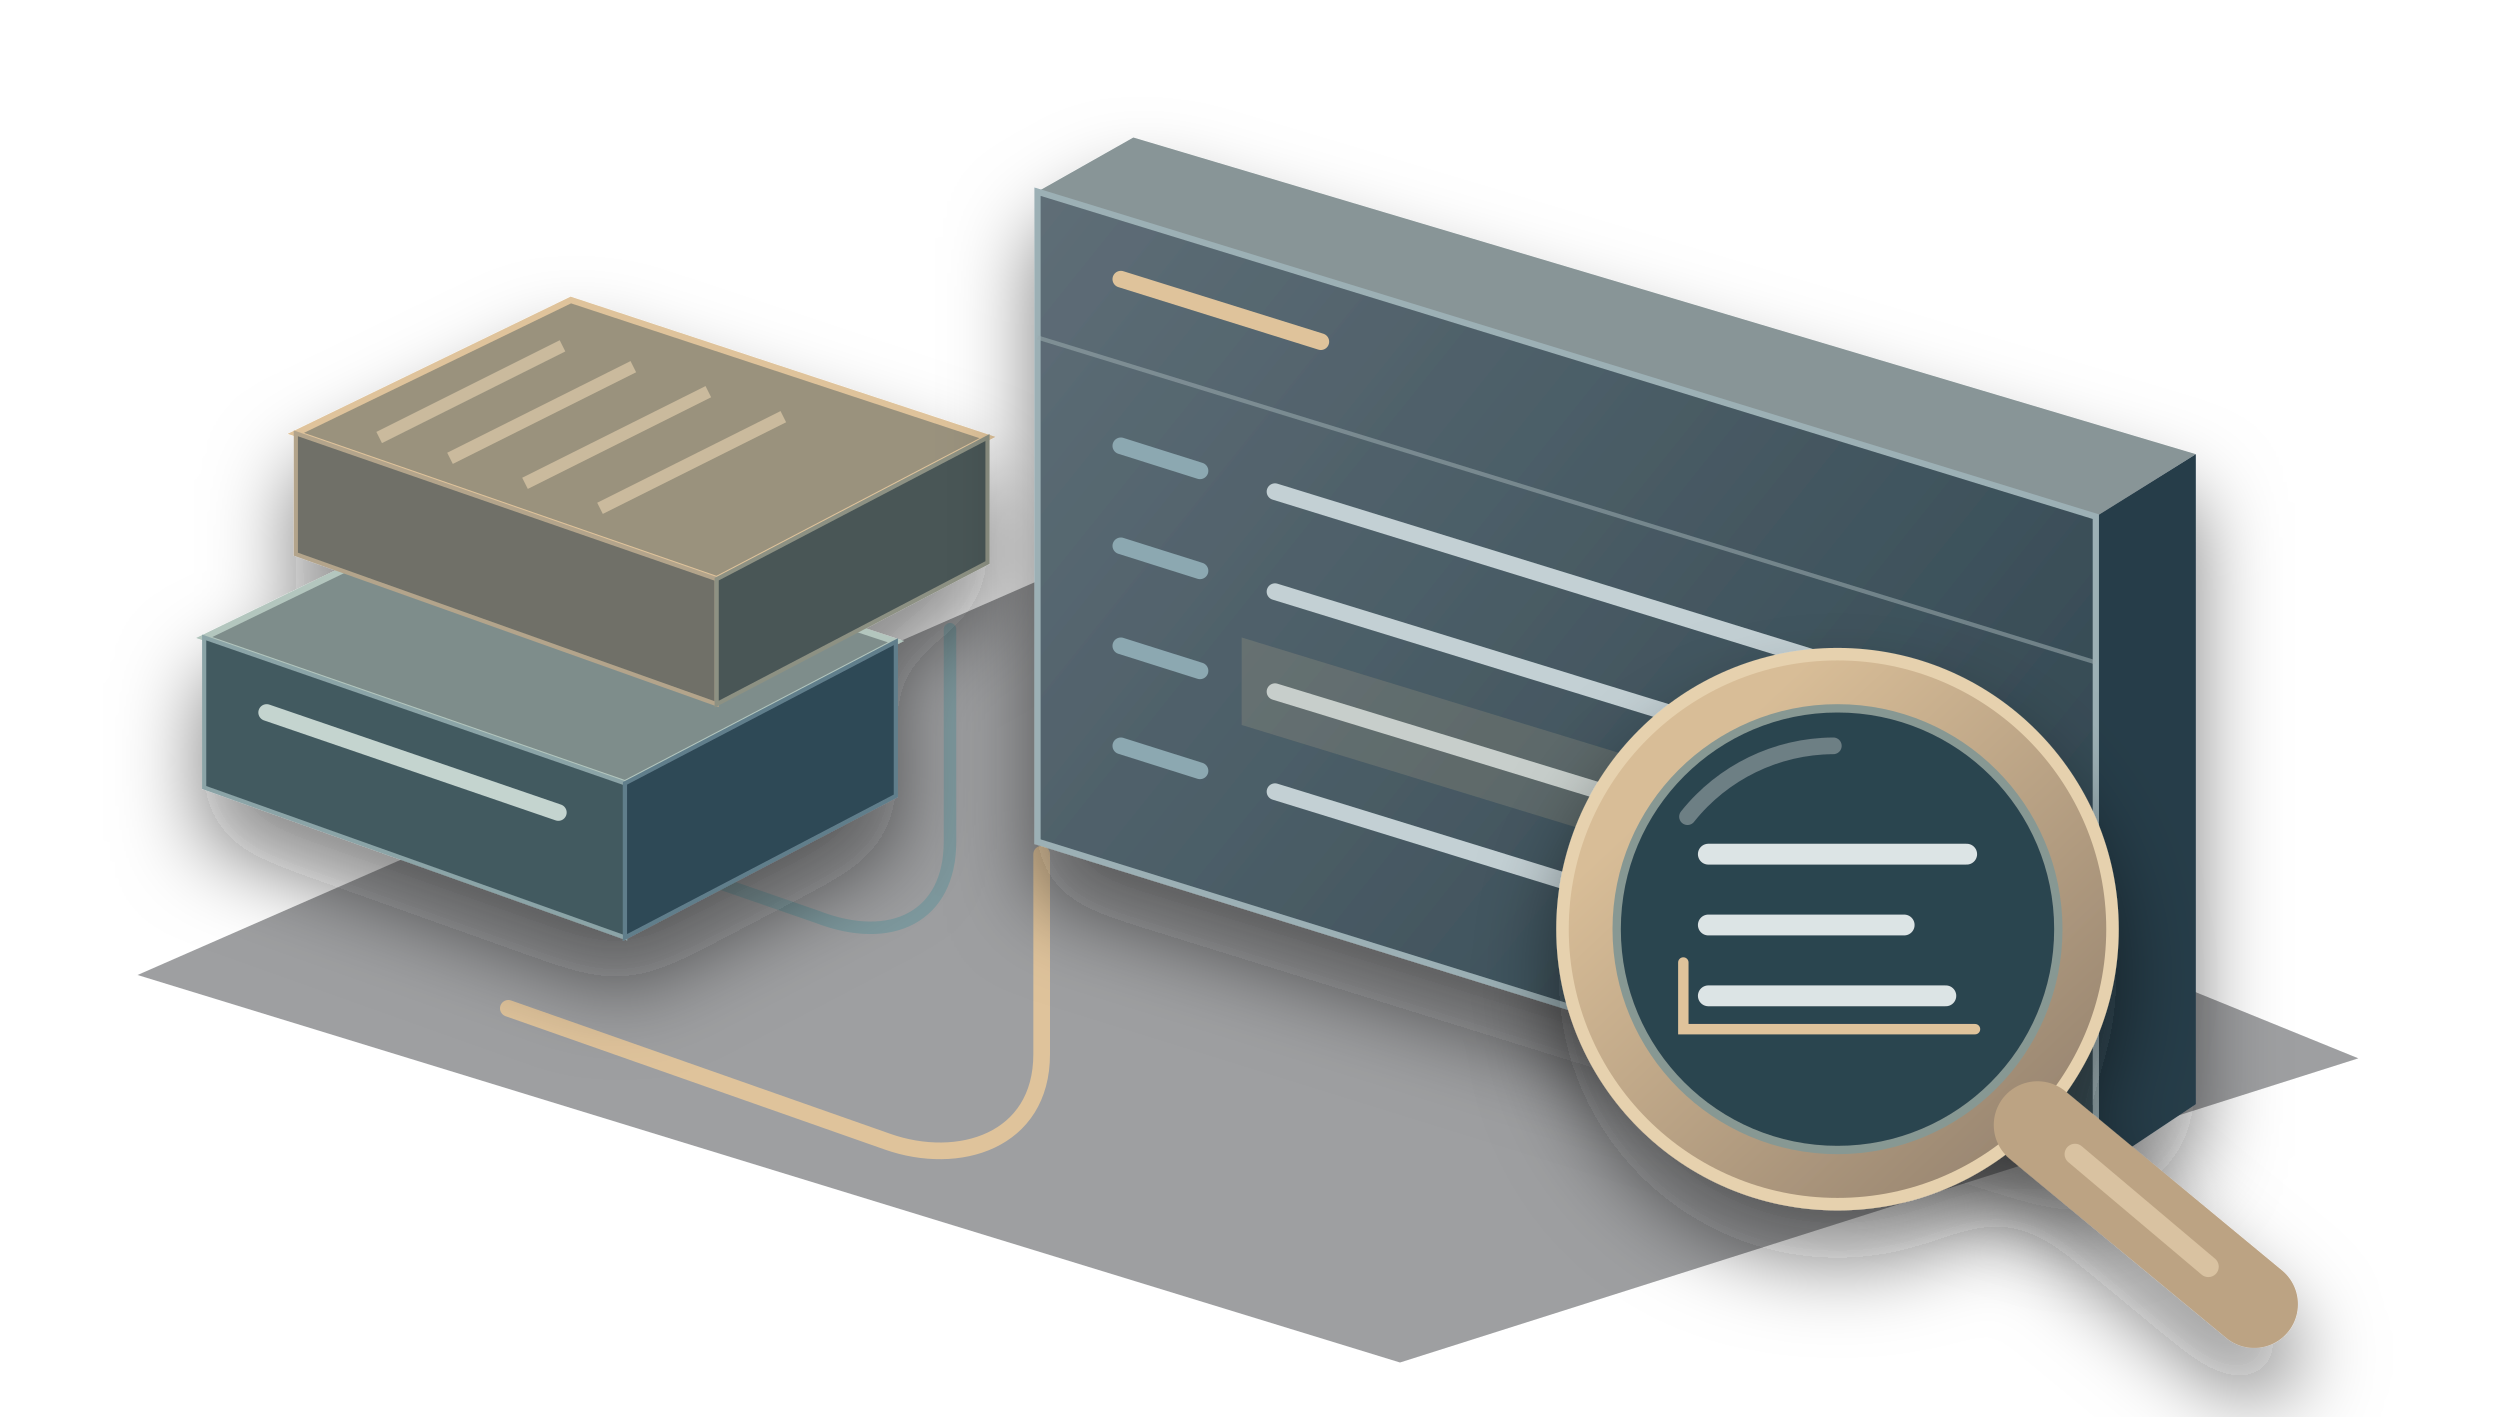
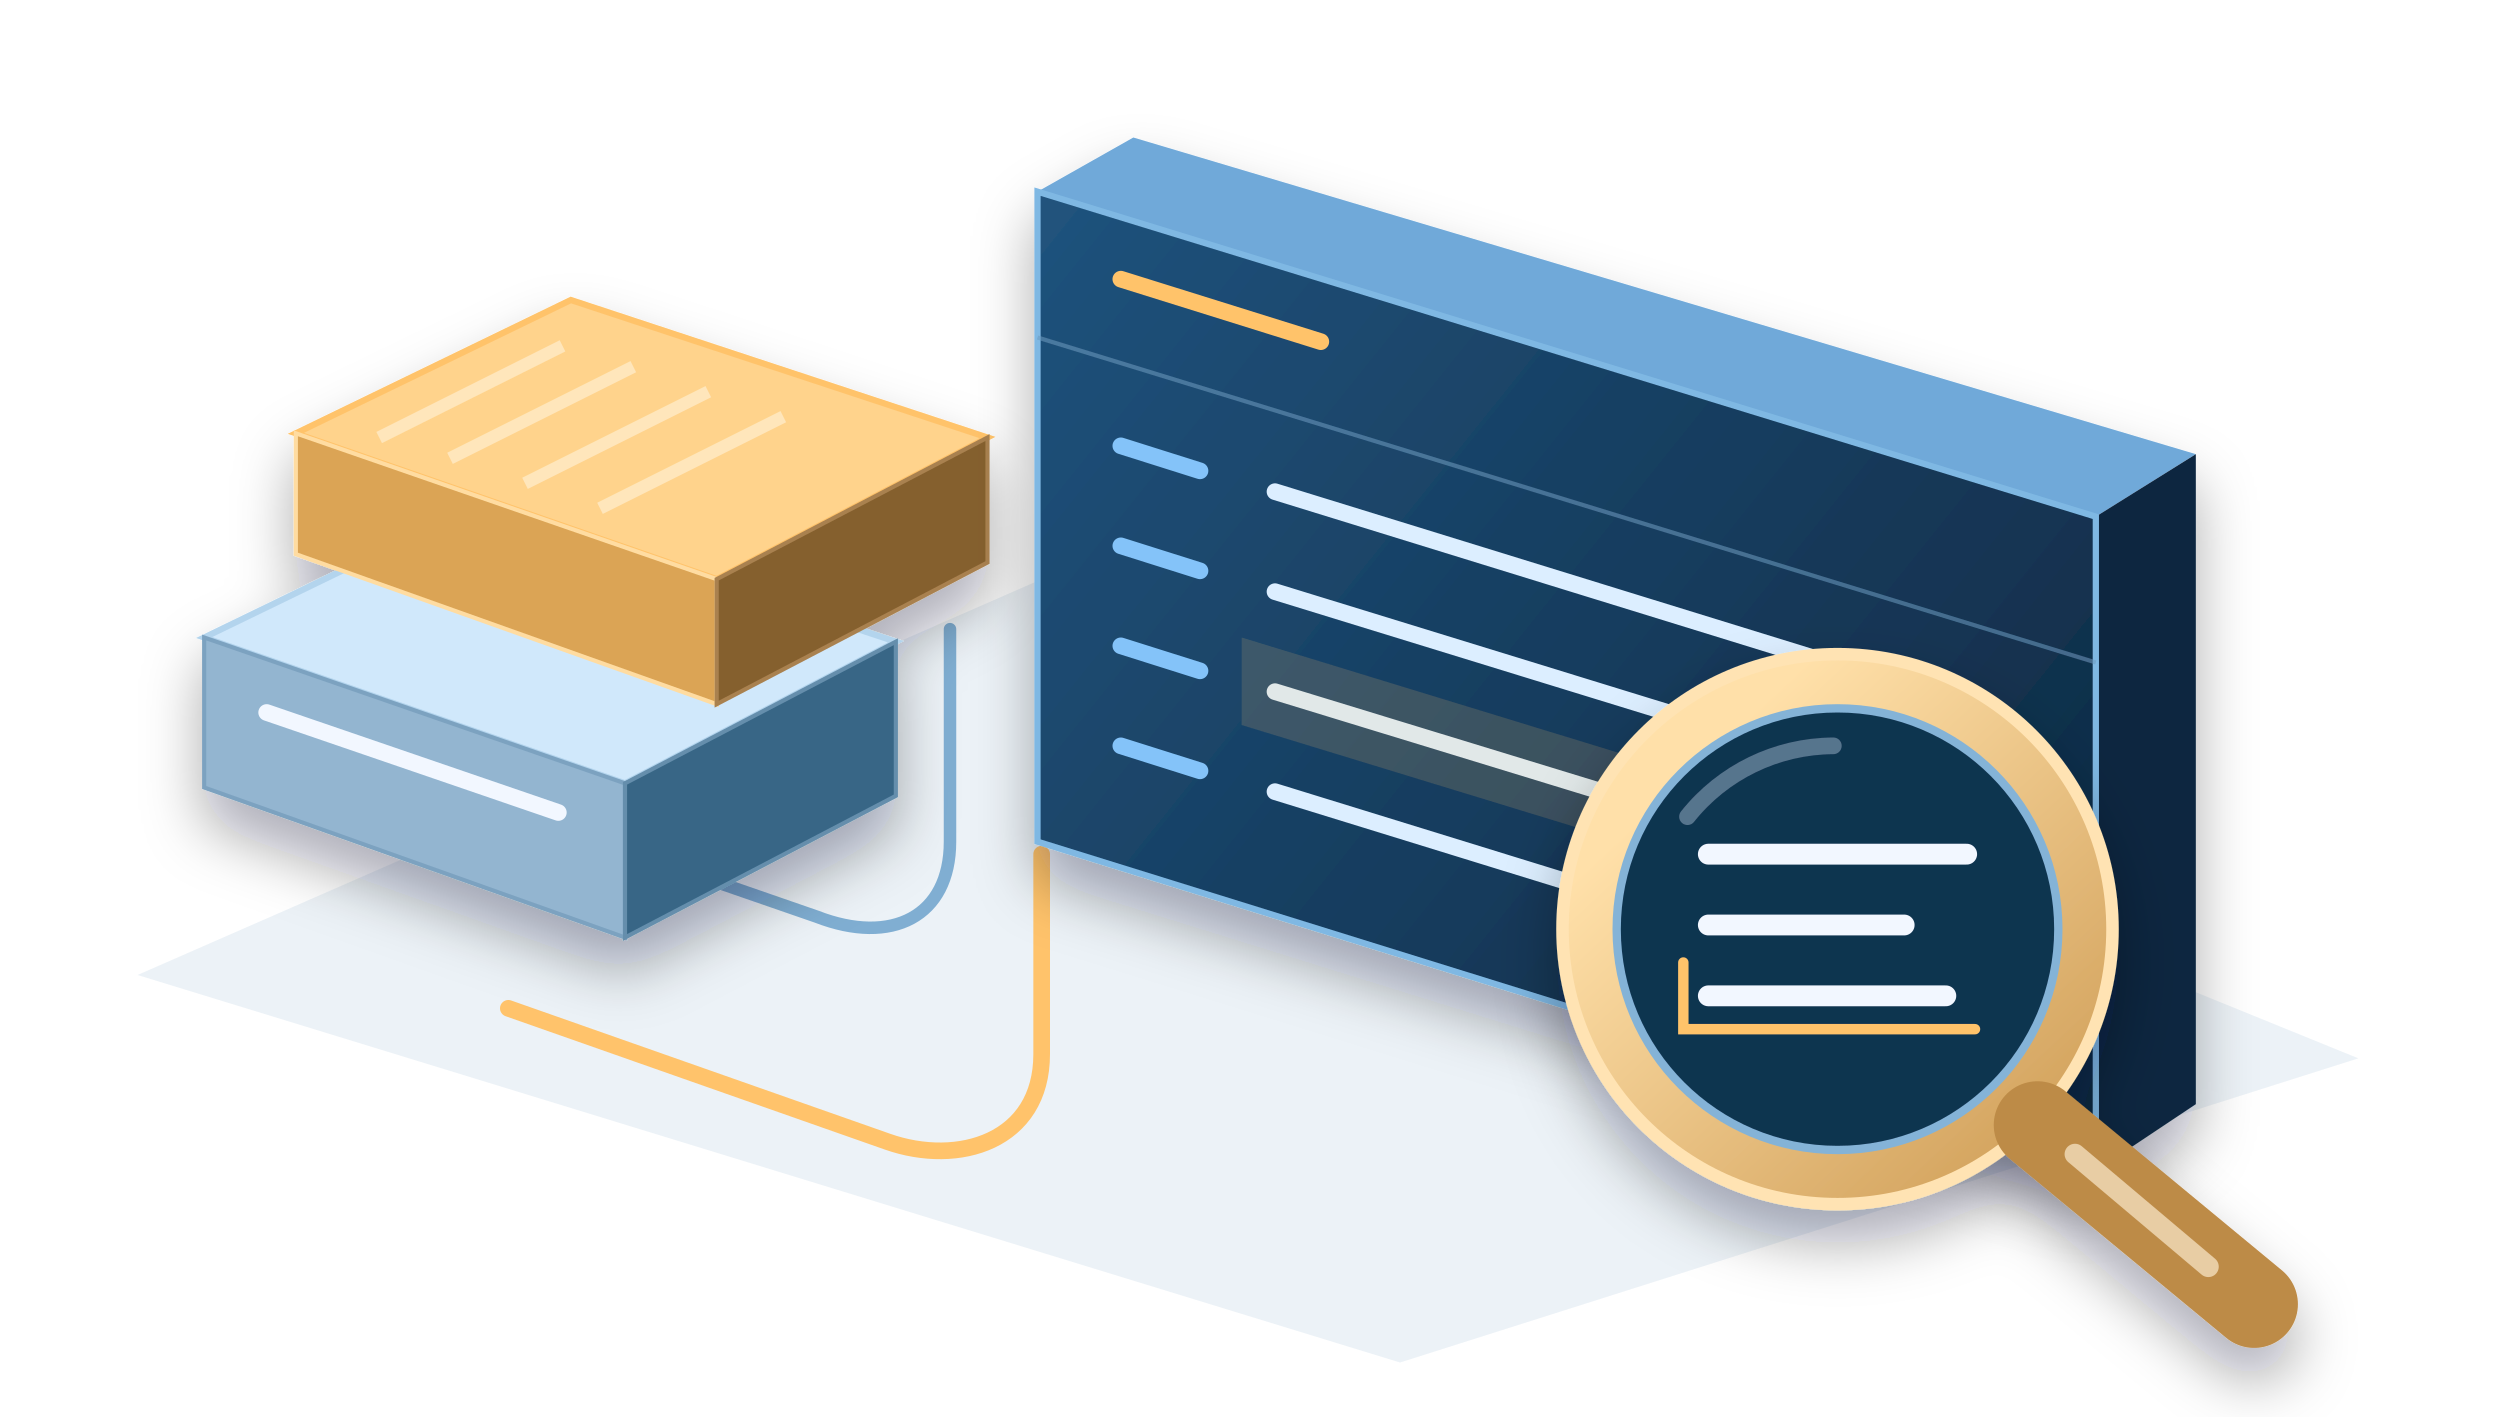
<svg xmlns="http://www.w3.org/2000/svg" viewBox="0 0 600 340" fill="none">
  <defs>
    <linearGradient id="panel" x1="230" y1="43" x2="495" y2="256" gradientUnits="userSpaceOnUse">
-       <stop stop-color="#617079" />
-       <stop offset="1" stop-color="#304650" />
+       <stop stop-color="#215580" />
+       <stop offset="1" stop-color="#0e2943" />
    </linearGradient>
    <linearGradient id="lens" x1="415" y1="176" x2="518" y2="286" gradientUnits="userSpaceOnUse">
-       <stop stop-color="#d8bd97" />
-       <stop offset="1" stop-color="#8a7968" />
+       <stop stop-color="#ffe0a9" />
+       <stop offset="1" stop-color="#c9954c" />
    </linearGradient>
-     <filter id="shadow" x="-35%" y="-30%" width="175%" height="190%">
-       <feDropShadow dx="0" dy="12" stdDeviation="10" flood-color="#091219" flood-opacity=".5" />
+     <filter id="shadow" x="-35%" y="-30%" width="175%" height="190%" color-interpolation-filters="sRGB">
+       <feDropShadow dx="0" dy="8" stdDeviation="7" flood-color="#030d17" flood-opacity=".32" />
    </filter>
  </defs>
-   <path d="m33 234 233-102 300 122-230 73L33 234Z" fill="#3e4145" fill-opacity=".5" />
-   <path d="m122 242 91 32c17 6 37 0 37-21v-48" stroke="#dfc39b" stroke-width="4" stroke-linecap="round" />
-   <path d="m144 202 52 18c18 7 32 0 32-18v-51" stroke="#7e999e" stroke-width="3" stroke-linecap="round" />
+   <path d="m33 234 233-102 300 122-230 73L33 234Z" fill="#427cab" fill-opacity=".1" />
+   <path d="m122 242 91 32c17 6 37 0 37-21v-48" stroke="#ffc36b" stroke-width="4" stroke-linecap="round" />
+   <path d="m144 202 52 18c18 7 32 0 32-18v-51" stroke="#80aed2" stroke-width="3" stroke-linecap="round" />
  <g filter="url(#shadow)">
-     <path d="m49 153 66-32 100 33-65 34-101-35Z" fill="#7e8d8b" stroke="#b3c6be" stroke-width="1.5" />
-     <path d="m49 153 101 35v37L49 189v-36Z" fill="#435a61" stroke="#8ba4a7" />
-     <path d="m150 188 65-34v37l-65 34v-37Z" fill="#2e4856" stroke="#617e8b" />
-     <path d="m64 171 70 24" stroke="#c4d4cf" stroke-width="4" stroke-linecap="round" />
-     <path d="m71 104 66-32 100 33-65 34-101-35Z" fill="#9a927d" stroke="#dfc39b" stroke-width="1.5" />
-     <path d="m71 104 101 35v30L71 133v-29Z" fill="#6f7067" stroke="#b3a48b" />
-     <path d="m172 139 65-34v30l-65 34v-30Z" fill="#4a5656" stroke="#8d9183" />
-     <path d="m91 105 44-22m-27 27 44-22m-26 28 44-22m-26 28 44-22" stroke="#e4cfae" stroke-opacity=".65" stroke-width="3" />
+     <path d="m49 153 66-32 100 33-65 34-101-35Z" fill="#d0e8fb" stroke="#b3d4ed" stroke-width="1.5" />
+     <path d="m49 153 101 35v37L49 189v-36Z" fill="#93b5d0" stroke="#7ca2c0" />
+     <path d="m150 188 65-34v37l-65 34v-37Z" fill="#376686" stroke="#658eac" />
+     <path d="m64 171 70 24" stroke="#f2f7ff" stroke-width="4" stroke-linecap="round" />
+     <path d="m71 104 66-32 100 33-65 34-101-35Z" fill="#ffd38c" stroke="#ffc36b" stroke-width="1.5" />
+     <path d="m71 104 101 35v30L71 133v-29Z" fill="#dba454" stroke="#ffdca1" />
+     <path d="m172 139 65-34v30l-65 34v-30Z" fill="#85602e" stroke="#a9814f" />
+     <path d="m91 105 44-22m-27 27 44-22m-26 28 44-22m-26 28 44-22" stroke="#fff0d5" stroke-opacity=".65" stroke-width="3" />
  </g>
  <g filter="url(#shadow)">
-     <path d="m249 46 23-13 255 76-24 15-254-78Z" fill="#889597" />
-     <path d="m503 124 24-15v156l-24 16V124Z" fill="#263d4a" />
-     <path d="m249 46 254 78v157l-254-79V46Z" fill="url(#panel)" stroke="#9cb0b5" stroke-width="1.5" />
-     <path d="m249 81 254 78" stroke="#9aacae" stroke-opacity=".55" />
-     <path d="m269 67 48 15" stroke="#dfc39b" stroke-width="4" stroke-linecap="round" />
-     <path d="m269 107 19 6m-19 18 19 6m-19 18 19 6m-19 18 19 6" stroke="#8ca8b1" stroke-width="4" stroke-linecap="round" />
-     <path d="m306 118 149 46m-149-22 104 32m-104-8 134 41m-134-17 94 29" stroke="#c3d0d4" stroke-width="4" stroke-linecap="round" />
-     <path d="m298 153 170 52v21l-170-52v-21Z" fill="#dfc39b" fill-opacity=".16" />
+     <path d="m249 46 23-13 255 76-24 15-254-78Z" fill="#6fa9d9" />
+     <path d="m503 124 24-15v156l-24 16V124Z" fill="#0c2540" />
+     <path d="m249 46 254 78v157l-254-79V46Z" fill="url(#panel)" stroke="#7fb8e3" stroke-width="1.5" />
+     <path d="m249 81 254 78" stroke="#6d9abf" stroke-opacity=".55" />
+     <path d="m269 67 48 15" stroke="#ffc36b" stroke-width="4" stroke-linecap="round" />
+     <path d="m269 107 19 6m-19 18 19 6m-19 18 19 6m-19 18 19 6" stroke="#84c3f9" stroke-width="4" stroke-linecap="round" />
+     <path d="m306 118 149 46m-149-22 104 32m-104-8 134 41m-134-17 94 29" stroke="#dceeff" stroke-width="4" stroke-linecap="round" />
+     <path d="m298 153 170 52v21l-170-52v-21Z" fill="#ffc36b" fill-opacity=".16" />
  </g>
  <g filter="url(#shadow)">
-     <circle cx="441" cy="223" r="66" fill="url(#lens)" stroke="#e6d1ae" stroke-width="3" />
-     <circle cx="441" cy="223" r="53" fill="#2c444f" stroke="#879893" stroke-width="2" />
-     <path d="m489 270 52 43" stroke="#bca383" stroke-width="21" stroke-linecap="round" />
-     <path d="m498 277 32 27" stroke="#e8d2b1" stroke-opacity=".65" stroke-width="5" stroke-linecap="round" />
-     <path d="M410 205h62m-62 17h47m-47 17h57" stroke="#dce4e5" stroke-width="5" stroke-linecap="round" />
-     <path d="M404 231v16h70" stroke="#dfc39b" stroke-width="2.5" stroke-linecap="round" />
-     <path d="M405 196a45 45 0 0 1 35-17" stroke="#e6ede8" stroke-opacity=".35" stroke-width="4" stroke-linecap="round" />
+     <circle cx="441" cy="223" r="66" fill="url(#lens)" stroke="#ffe3b3" stroke-width="3" />
+     <circle cx="441" cy="223" r="53" fill="#103450" stroke="#84b3d7" stroke-width="2" />
+     <path d="m489 270 52 43" stroke="#bd8b47" stroke-width="21" stroke-linecap="round" />
+     <path d="m498 277 32 27" stroke="#fff0d6" stroke-opacity=".65" stroke-width="5" stroke-linecap="round" />
+     <path d="M410 205h62m-62 17h47m-47 17h57" stroke="#f2f7ff" stroke-width="5" stroke-linecap="round" />
+     <path d="M404 231v16h70" stroke="#ffc36b" stroke-width="2.5" stroke-linecap="round" />
+     <path d="M405 196a45 45 0 0 1 35-17" stroke="#dceeff" stroke-opacity=".35" stroke-width="4" stroke-linecap="round" />
  </g>
</svg>
